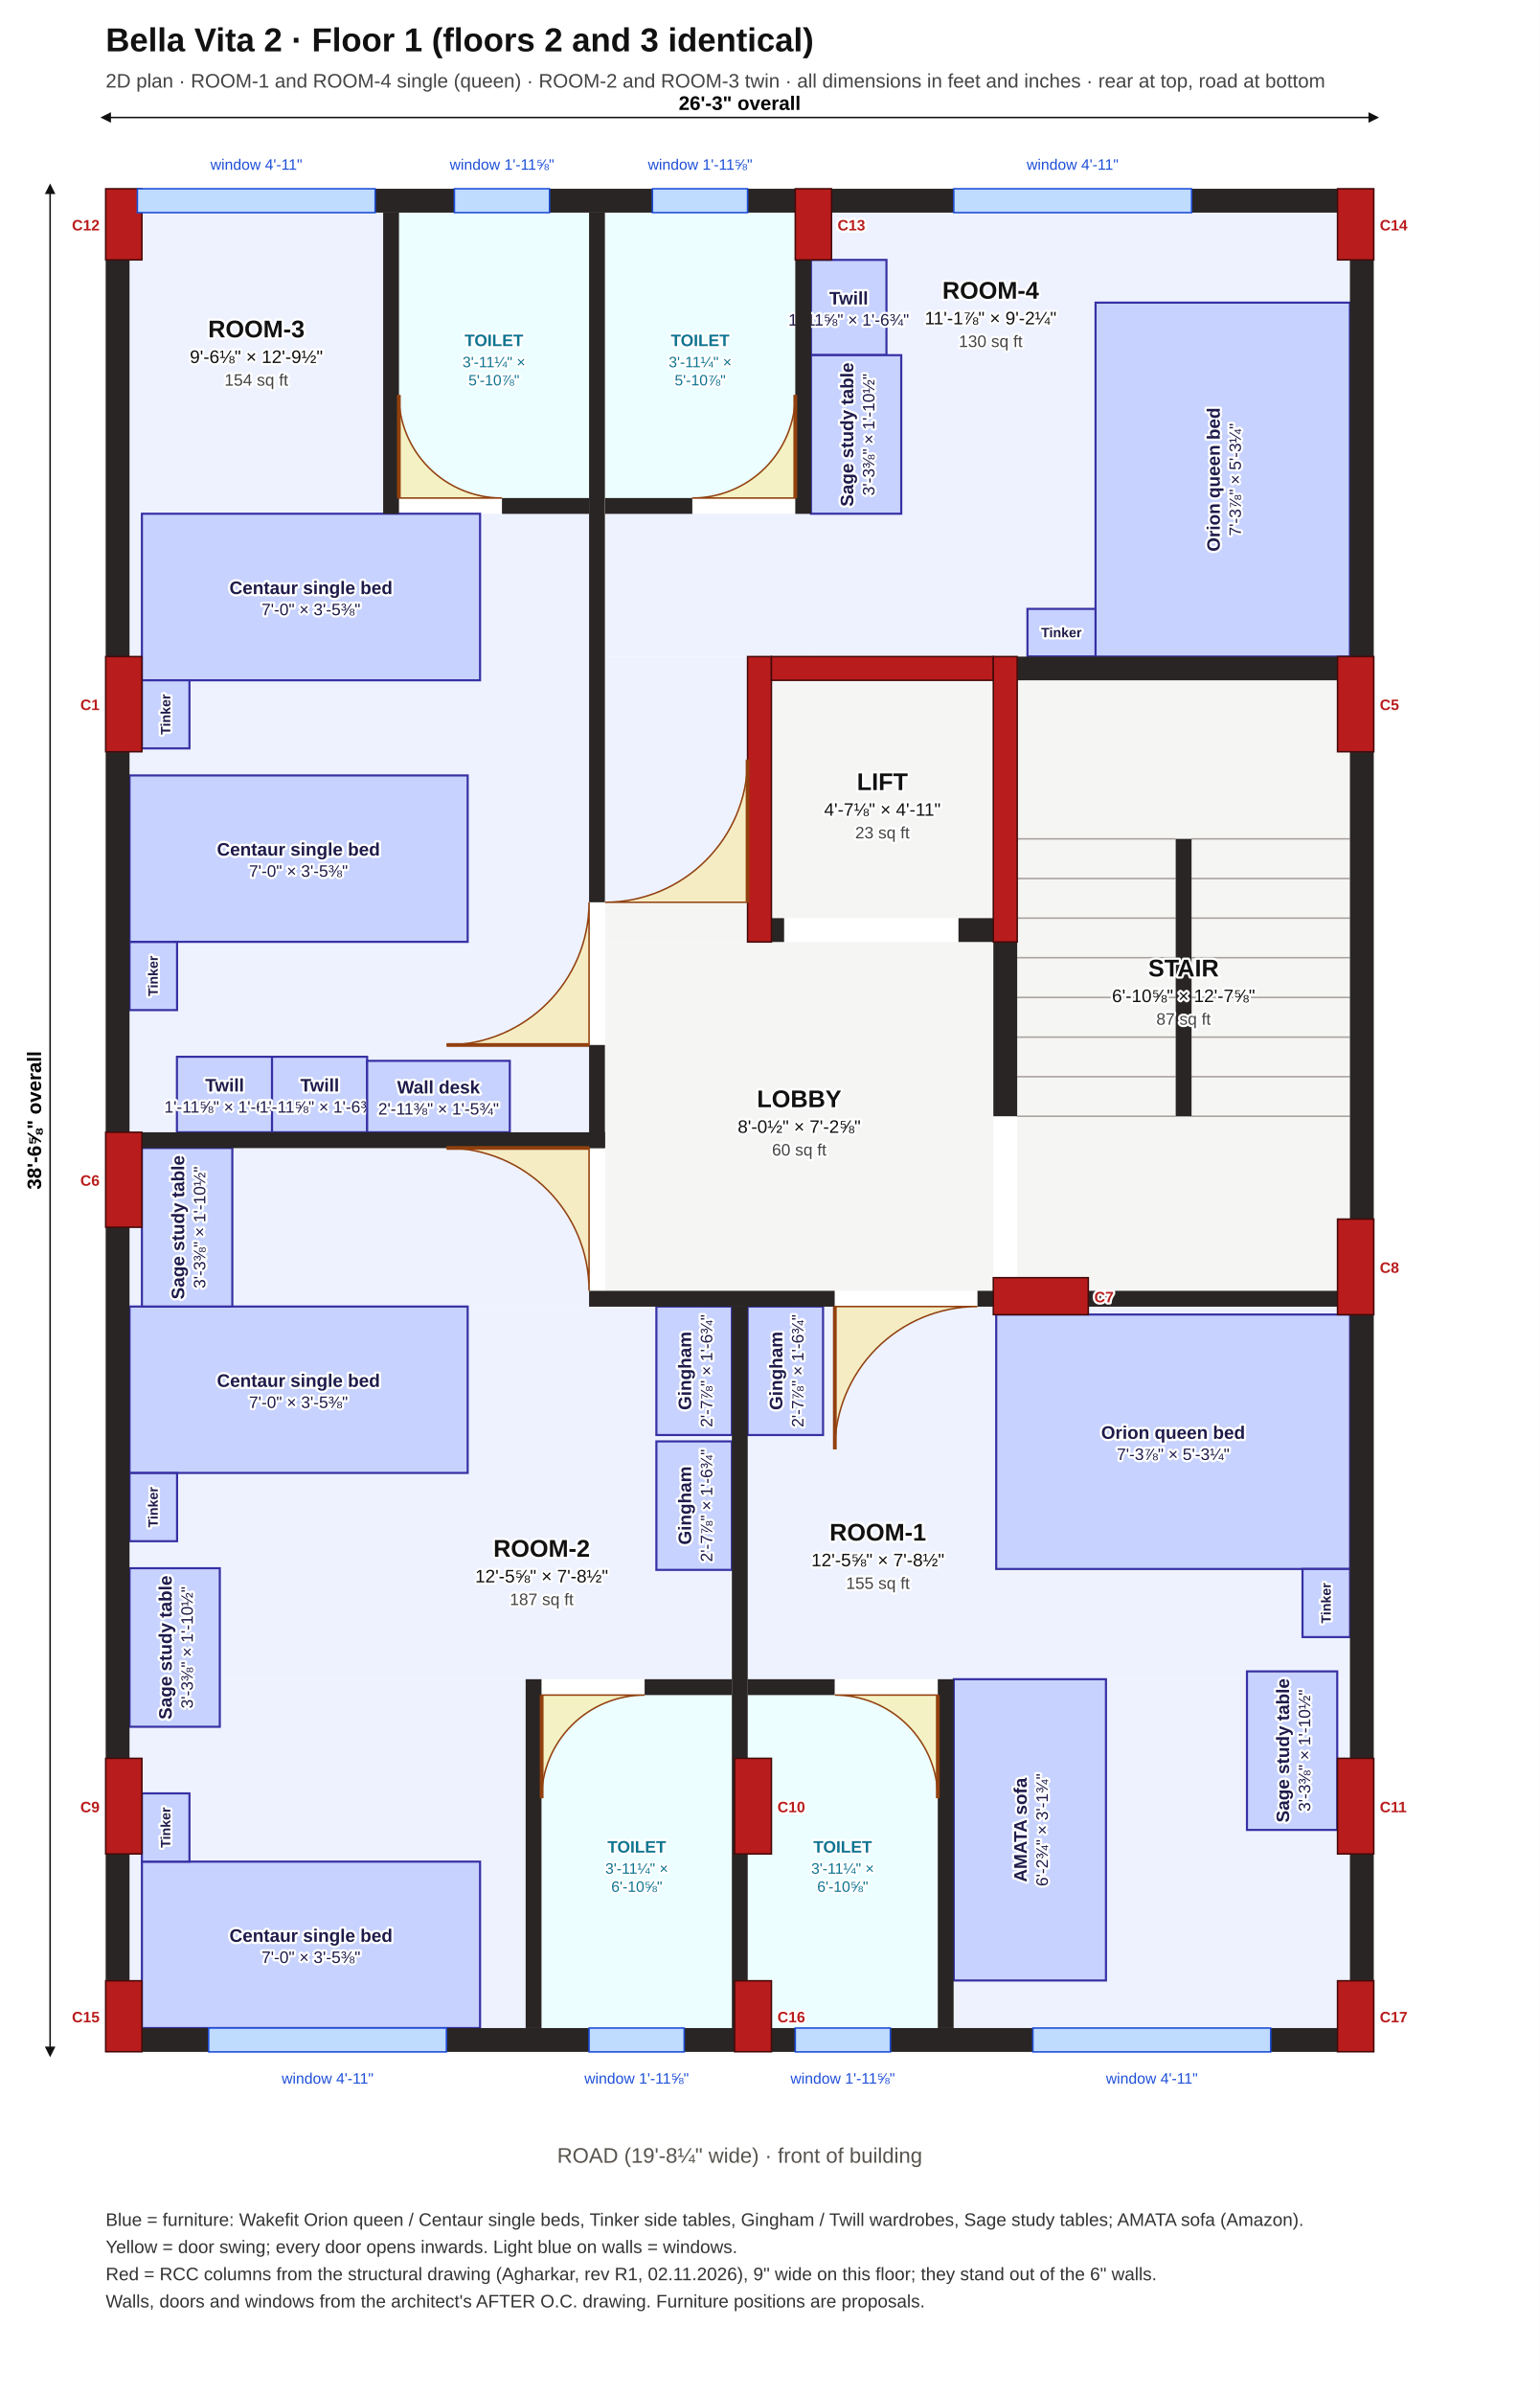
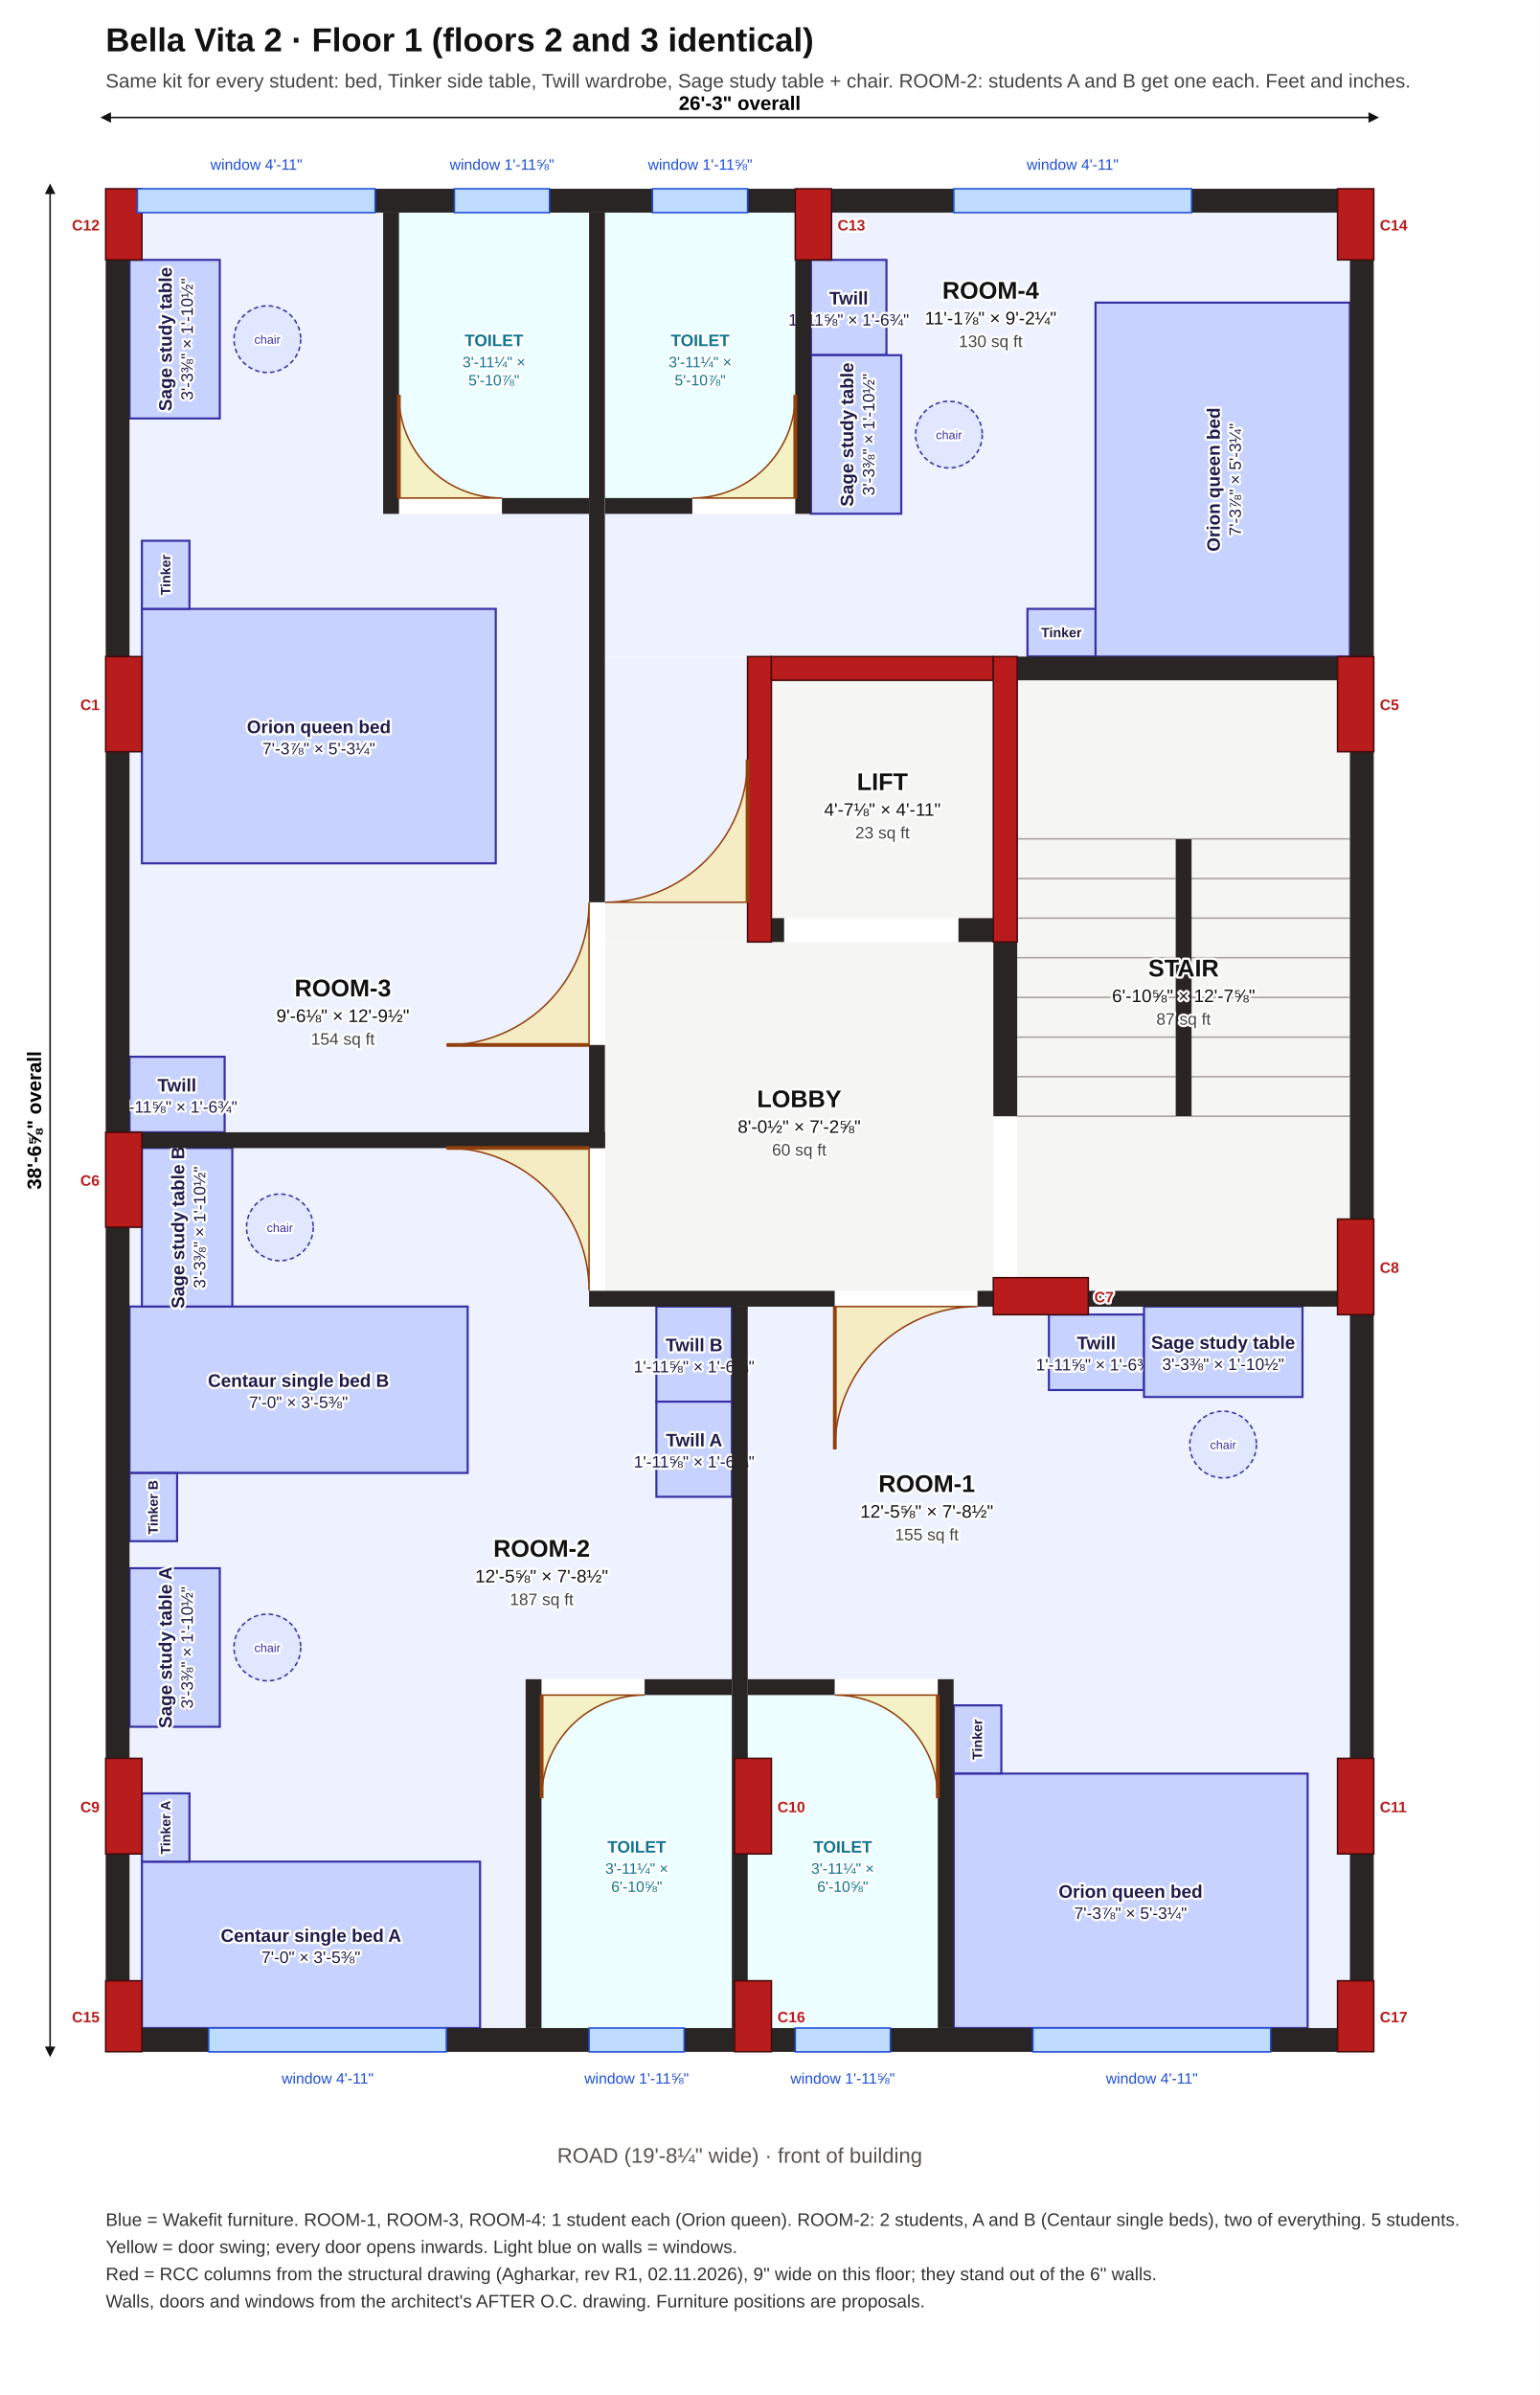
<svg xmlns="http://www.w3.org/2000/svg" viewBox="0 0 1020 1586" width="1020" height="1586" font-family="Arial, Helvetica, sans-serif">
  <rect width="100%" height="100%" fill="#ffffff" />
  <style>text{paint-order:stroke;stroke:#fff;stroke-width:3px;stroke-linejoin:round}</style>
  <defs>
    <marker id="a" viewBox="0 0 10 10" refX="5" refY="5" markerWidth="7" markerHeight="7" orient="auto-start-reverse">
      <path d="M0,0 L10,5 L0,10 z" fill="#111" />
    </marker>
  </defs>
  <text x="70" y="34" font-size="22" font-weight="bold" fill="#111">Bella Vita 2 · Floor 1 (floors 2 and 3 identical)</text>
-   <text x="70" y="58" font-size="13" fill="#444">2D plan · ROOM-1 and ROOM-4 single (queen) · ROOM-2 and ROOM-3 twin · all dimensions in feet and inches · rear at top, road at bottom</text>
+   <text x="70" y="58" font-size="13" fill="#444">Same kit for every student: bed, Tinker side table, Twill wardrobe, Sage study table + chair. ROOM-2: students A and B get one each. Feet and inches.</text>
  <rect x="85.8" y="340.2" width="304.5" height="409.5" fill="#eef2ff" />
  <rect x="85.8" y="140.8" width="168.0" height="199.5" fill="#eef2ff" />
  <rect x="264.2" y="140.8" width="126.0" height="189.0" fill="#ecfeff" />
  <rect x="537.2" y="140.8" width="357.0" height="294.0" fill="#eef2ff" />
  <rect x="400.8" y="340.2" width="136.5" height="94.5" fill="#eef2ff" />
  <rect x="400.8" y="434.8" width="94.5" height="162.7" fill="#eef2ff" />
  <rect x="400.8" y="140.8" width="126.0" height="189.0" fill="#ecfeff" />
  <rect x="400.8" y="597.5" width="94.5" height="26.2" fill="#f5f5f4" />
  <rect x="400.8" y="623.8" width="257.2" height="231.0" fill="#f5f5f4" />
  <rect x="511.0" y="450.5" width="147.0" height="157.5" fill="#f5f5f4" />
  <rect x="673.8" y="450.5" width="220.5" height="404.2" fill="#f5f5f4" />
  <rect x="85.8" y="760.2" width="304.5" height="105.0" fill="#eef2ff" />
  <rect x="85.8" y="865.2" width="399.0" height="246.8" fill="#eef2ff" />
  <rect x="85.8" y="1112.0" width="262.5" height="231.0" fill="#eef2ff" />
  <rect x="358.8" y="1122.5" width="126.0" height="220.5" fill="#ecfeff" />
  <rect x="495.2" y="865.2" width="399.0" height="246.8" fill="#eef2ff" />
  <rect x="631.8" y="1112.0" width="262.5" height="231.0" fill="#eef2ff" />
  <rect x="495.2" y="1122.5" width="126.0" height="220.5" fill="#ecfeff" />
  <line x1="673.8" y1="555.5" x2="778.8" y2="555.5" stroke="#a8a29e" />
  <line x1="789.2" y1="555.5" x2="894.2" y2="555.5" stroke="#a8a29e" />
  <line x1="673.8" y1="581.8" x2="778.8" y2="581.8" stroke="#a8a29e" />
  <line x1="789.2" y1="581.8" x2="894.2" y2="581.8" stroke="#a8a29e" />
  <line x1="673.8" y1="608.0" x2="778.8" y2="608.0" stroke="#a8a29e" />
  <line x1="789.2" y1="608.0" x2="894.2" y2="608.0" stroke="#a8a29e" />
  <line x1="673.8" y1="634.2" x2="778.8" y2="634.2" stroke="#a8a29e" />
  <line x1="789.2" y1="634.2" x2="894.2" y2="634.2" stroke="#a8a29e" />
  <line x1="673.8" y1="660.5" x2="778.8" y2="660.5" stroke="#a8a29e" />
  <line x1="789.2" y1="660.5" x2="894.2" y2="660.5" stroke="#a8a29e" />
  <line x1="673.8" y1="686.8" x2="778.8" y2="686.8" stroke="#a8a29e" />
  <line x1="789.2" y1="686.8" x2="894.2" y2="686.8" stroke="#a8a29e" />
  <line x1="673.8" y1="713.0" x2="778.8" y2="713.0" stroke="#a8a29e" />
  <line x1="789.2" y1="713.0" x2="894.2" y2="713.0" stroke="#a8a29e" />
  <line x1="673.8" y1="739.2" x2="778.8" y2="739.2" stroke="#a8a29e" />
  <line x1="789.2" y1="739.2" x2="894.2" y2="739.2" stroke="#a8a29e" />
-   <rect x="659.9" y="870.5" width="234.4" height="168.5" fill="#c7d2fe" stroke="#3730a3" stroke-width="1.4" />
-   <text x="777.1" y="952.8" font-size="12" text-anchor="middle" font-weight="bold" fill="#1e1b4b">Orion queen bed</text>
-   <text x="777.1" y="966.8" font-size="11" text-anchor="middle" fill="#1e1b4b">7'-3⅞" × 5'-3¼"</text>
-   <rect x="862.8" y="1039.0" width="31.5" height="45.1" fill="#c7d2fe" stroke="#3730a3" stroke-width="1.4" />
-   <text x="878.5" y="1064.6" font-size="9" text-anchor="middle" font-weight="bold" fill="#1e1b4b" transform="rotate(-90 878.5 1061.6)">Tinker</text>
-   <rect x="631.8" y="1112.0" width="100.8" height="199.5" fill="#c7d2fe" stroke="#3730a3" stroke-width="1.4" />
-   <text x="682.1" y="1209.8" font-size="12" text-anchor="middle" font-weight="bold" fill="#1e1b4b" transform="rotate(-90 682.1 1211.8)">AMATA sofa</text>
-   <text x="682.1" y="1223.8" font-size="11" text-anchor="middle" fill="#1e1b4b" transform="rotate(-90 682.1 1211.8)">6'-2¾" × 3'-1¾"</text>
-   <rect x="495.2" y="865.2" width="50.0" height="85.1" fill="#c7d2fe" stroke="#3730a3" stroke-width="1.4" />
-   <text x="520.2" y="905.8" font-size="12" text-anchor="middle" font-weight="bold" fill="#1e1b4b" transform="rotate(-90 520.2 907.8)">Gingham</text>
-   <text x="520.2" y="919.8" font-size="11" text-anchor="middle" fill="#1e1b4b" transform="rotate(-90 520.2 907.8)">2'-7⅞" × 1'-6¾"</text>
-   <rect x="826.0" y="1106.8" width="59.8" height="105.0" fill="#c7d2fe" stroke="#3730a3" stroke-width="1.4" />
-   <text x="855.9" y="1157.2" font-size="12" text-anchor="middle" font-weight="bold" fill="#1e1b4b" transform="rotate(-90 855.9 1159.2)">Sage study table</text>
-   <text x="855.9" y="1171.2" font-size="11" text-anchor="middle" fill="#1e1b4b" transform="rotate(-90 855.9 1159.2)">3'-3⅜" × 1'-10½"</text>
+   <circle cx="810.2" cy="956.6" r="22.1" fill="#e0e7ff" stroke="#3730a3" stroke-dasharray="3 2" />
+   <text x="810.2" y="959.6" font-size="8" text-anchor="middle" fill="#3730a3">chair</text>
+   <rect x="631.8" y="1174.5" width="234.4" height="168.5" fill="#c7d2fe" stroke="#3730a3" stroke-width="1.4" />
+   <text x="748.9" y="1256.7" font-size="12" text-anchor="middle" font-weight="bold" fill="#1e1b4b">Orion queen bed</text>
+   <text x="748.9" y="1270.7" font-size="11" text-anchor="middle" fill="#1e1b4b">7'-3⅞" × 5'-3¼"</text>
+   <rect x="631.8" y="1129.3" width="31.5" height="45.1" fill="#c7d2fe" stroke="#3730a3" stroke-width="1.4" />
+   <text x="647.5" y="1154.9" font-size="9" text-anchor="middle" font-weight="bold" fill="#1e1b4b" transform="rotate(-90 647.5 1151.9)">Tinker</text>
+   <rect x="694.8" y="870.5" width="63.0" height="50.0" fill="#c7d2fe" stroke="#3730a3" stroke-width="1.4" />
+   <text x="726.2" y="893.5" font-size="12" text-anchor="middle" font-weight="bold" fill="#1e1b4b">Twill</text>
+   <text x="726.2" y="907.5" font-size="11" text-anchor="middle" fill="#1e1b4b">1'-11⅝" × 1'-6¾"</text>
+   <rect x="757.8" y="865.2" width="105.0" height="59.9" fill="#c7d2fe" stroke="#3730a3" stroke-width="1.4" />
+   <text x="810.2" y="893.2" font-size="12" text-anchor="middle" font-weight="bold" fill="#1e1b4b">Sage study table</text>
+   <text x="810.2" y="907.2" font-size="11" text-anchor="middle" fill="#1e1b4b">3'-3⅜" × 1'-10½"</text>
+   <circle cx="177.1" cy="1091.0" r="22.1" fill="#e0e7ff" stroke="#3730a3" stroke-dasharray="3 2" />
+   <text x="177.1" y="1094.0" font-size="8" text-anchor="middle" fill="#3730a3">chair</text>
+   <circle cx="185.4" cy="812.8" r="22.1" fill="#e0e7ff" stroke="#3730a3" stroke-dasharray="3 2" />
+   <text x="185.4" y="815.8" font-size="8" text-anchor="middle" fill="#3730a3">chair</text>
  <rect x="94.0" y="1232.8" width="224.0" height="110.2" fill="#c7d2fe" stroke="#3730a3" stroke-width="1.4" />
-   <text x="206.0" y="1285.9" font-size="12" text-anchor="middle" font-weight="bold" fill="#1e1b4b">Centaur single bed</text>
+   <text x="206.0" y="1285.9" font-size="12" text-anchor="middle" font-weight="bold" fill="#1e1b4b">Centaur single bed A</text>
  <text x="206.0" y="1299.9" font-size="11" text-anchor="middle" fill="#1e1b4b">7'-0" × 3'-5⅜"</text>
  <rect x="94.0" y="1187.6" width="31.5" height="45.2" fill="#c7d2fe" stroke="#3730a3" stroke-width="1.4" />
-   <text x="109.8" y="1213.2" font-size="9" text-anchor="middle" font-weight="bold" fill="#1e1b4b" transform="rotate(-90 109.8 1210.2)">Tinker</text>
+   <text x="109.8" y="1213.2" font-size="9" text-anchor="middle" font-weight="bold" fill="#1e1b4b" transform="rotate(-90 109.8 1210.2)">Tinker A</text>
  <rect x="85.8" y="865.2" width="224.0" height="110.2" fill="#c7d2fe" stroke="#3730a3" stroke-width="1.4" />
-   <text x="197.7" y="918.4" font-size="12" text-anchor="middle" font-weight="bold" fill="#1e1b4b">Centaur single bed</text>
+   <text x="197.7" y="918.4" font-size="12" text-anchor="middle" font-weight="bold" fill="#1e1b4b">Centaur single bed B</text>
  <text x="197.7" y="932.4" font-size="11" text-anchor="middle" fill="#1e1b4b">7'-0" × 3'-5⅜"</text>
  <rect x="85.8" y="975.5" width="31.5" height="45.1" fill="#c7d2fe" stroke="#3730a3" stroke-width="1.4" />
-   <text x="101.5" y="1001.1" font-size="9" text-anchor="middle" font-weight="bold" fill="#1e1b4b" transform="rotate(-90 101.5 998.1)">Tinker</text>
-   <rect x="434.8" y="865.2" width="50.0" height="85.1" fill="#c7d2fe" stroke="#3730a3" stroke-width="1.4" />
-   <text x="459.8" y="905.8" font-size="12" text-anchor="middle" font-weight="bold" fill="#1e1b4b" transform="rotate(-90 459.8 907.8)">Gingham</text>
-   <text x="459.8" y="919.8" font-size="11" text-anchor="middle" fill="#1e1b4b" transform="rotate(-90 459.8 907.8)">2'-7⅞" × 1'-6¾"</text>
-   <rect x="434.8" y="954.5" width="50.0" height="85.1" fill="#c7d2fe" stroke="#3730a3" stroke-width="1.4" />
-   <text x="459.8" y="995.0" font-size="12" text-anchor="middle" font-weight="bold" fill="#1e1b4b" transform="rotate(-90 459.8 997.0)">Gingham</text>
-   <text x="459.8" y="1009.0" font-size="11" text-anchor="middle" fill="#1e1b4b" transform="rotate(-90 459.8 997.0)">2'-7⅞" × 1'-6¾"</text>
+   <text x="101.5" y="1001.1" font-size="9" text-anchor="middle" font-weight="bold" fill="#1e1b4b" transform="rotate(-90 101.5 998.1)">Tinker B</text>
+   <rect x="434.8" y="865.2" width="50.0" height="63.0" fill="#c7d2fe" stroke="#3730a3" stroke-width="1.4" />
+   <text x="459.8" y="894.8" font-size="12" text-anchor="middle" font-weight="bold" fill="#1e1b4b">Twill B</text>
+   <text x="459.8" y="908.8" font-size="11" text-anchor="middle" fill="#1e1b4b">1'-11⅝" × 1'-6¾"</text>
+   <rect x="434.8" y="928.2" width="50.0" height="63.0" fill="#c7d2fe" stroke="#3730a3" stroke-width="1.4" />
+   <text x="459.8" y="957.8" font-size="12" text-anchor="middle" font-weight="bold" fill="#1e1b4b">Twill A</text>
+   <text x="459.8" y="971.8" font-size="11" text-anchor="middle" fill="#1e1b4b">1'-11⅝" × 1'-6¾"</text>
  <rect x="85.8" y="1038.5" width="59.8" height="105.0" fill="#c7d2fe" stroke="#3730a3" stroke-width="1.4" />
-   <text x="115.7" y="1089.0" font-size="12" text-anchor="middle" font-weight="bold" fill="#1e1b4b" transform="rotate(-90 115.7 1091.0)">Sage study table</text>
+   <text x="115.7" y="1089.0" font-size="12" text-anchor="middle" font-weight="bold" fill="#1e1b4b" transform="rotate(-90 115.7 1091.0)">Sage study table A</text>
  <text x="115.7" y="1103.0" font-size="11" text-anchor="middle" fill="#1e1b4b" transform="rotate(-90 115.7 1091.0)">3'-3⅜" × 1'-10½"</text>
  <rect x="94.0" y="760.2" width="59.9" height="105.0" fill="#c7d2fe" stroke="#3730a3" stroke-width="1.4" />
-   <text x="124.0" y="810.8" font-size="12" text-anchor="middle" font-weight="bold" fill="#1e1b4b" transform="rotate(-90 124.0 812.8)">Sage study table</text>
+   <text x="124.0" y="810.8" font-size="12" text-anchor="middle" font-weight="bold" fill="#1e1b4b" transform="rotate(-90 124.0 812.8)">Sage study table B</text>
  <text x="124.0" y="824.8" font-size="11" text-anchor="middle" fill="#1e1b4b" transform="rotate(-90 124.0 812.8)">3'-3⅜" × 1'-10½"</text>
-   <rect x="85.8" y="513.5" width="224.0" height="110.2" fill="#c7d2fe" stroke="#3730a3" stroke-width="1.4" />
-   <text x="197.7" y="566.6" font-size="12" text-anchor="middle" font-weight="bold" fill="#1e1b4b">Centaur single bed</text>
-   <text x="197.7" y="580.6" font-size="11" text-anchor="middle" fill="#1e1b4b">7'-0" × 3'-5⅜"</text>
-   <rect x="85.8" y="623.8" width="31.5" height="45.1" fill="#c7d2fe" stroke="#3730a3" stroke-width="1.4" />
-   <text x="101.5" y="649.3" font-size="9" text-anchor="middle" font-weight="bold" fill="#1e1b4b" transform="rotate(-90 101.5 646.3)">Tinker</text>
-   <rect x="94.0" y="340.2" width="224.0" height="110.3" fill="#c7d2fe" stroke="#3730a3" stroke-width="1.4" />
-   <text x="206.0" y="393.4" font-size="12" text-anchor="middle" font-weight="bold" fill="#1e1b4b">Centaur single bed</text>
-   <text x="206.0" y="407.4" font-size="11" text-anchor="middle" fill="#1e1b4b">7'-0" × 3'-5⅜"</text>
-   <rect x="94.0" y="450.5" width="31.5" height="45.1" fill="#c7d2fe" stroke="#3730a3" stroke-width="1.4" />
-   <text x="109.8" y="476.1" font-size="9" text-anchor="middle" font-weight="bold" fill="#1e1b4b" transform="rotate(-90 109.8 473.1)">Tinker</text>
-   <rect x="117.2" y="699.8" width="63.0" height="50.0" fill="#c7d2fe" stroke="#3730a3" stroke-width="1.4" />
-   <text x="148.8" y="722.8" font-size="12" text-anchor="middle" font-weight="bold" fill="#1e1b4b">Twill</text>
-   <text x="148.8" y="736.8" font-size="11" text-anchor="middle" fill="#1e1b4b">1'-11⅝" × 1'-6¾"</text>
-   <rect x="180.2" y="699.8" width="63.0" height="50.0" fill="#c7d2fe" stroke="#3730a3" stroke-width="1.4" />
-   <text x="211.8" y="722.8" font-size="12" text-anchor="middle" font-weight="bold" fill="#1e1b4b">Twill</text>
-   <text x="211.8" y="736.8" font-size="11" text-anchor="middle" fill="#1e1b4b">1'-11⅝" × 1'-6¾"</text>
-   <rect x="243.2" y="702.5" width="94.5" height="47.3" fill="#c7d2fe" stroke="#3730a3" stroke-width="1.4" />
-   <text x="290.5" y="724.1" font-size="12" text-anchor="middle" font-weight="bold" fill="#1e1b4b">Wall desk</text>
-   <text x="290.5" y="738.1" font-size="11" text-anchor="middle" fill="#1e1b4b">2'-11⅜" × 1'-5¾"</text>
+   <circle cx="177.1" cy="224.6" r="22.1" fill="#e0e7ff" stroke="#3730a3" stroke-dasharray="3 2" />
+   <text x="177.1" y="227.6" font-size="8" text-anchor="middle" fill="#3730a3">chair</text>
+   <rect x="94.0" y="403.2" width="234.4" height="168.5" fill="#c7d2fe" stroke="#3730a3" stroke-width="1.4" />
+   <text x="211.2" y="485.5" font-size="12" text-anchor="middle" font-weight="bold" fill="#1e1b4b">Orion queen bed</text>
+   <text x="211.2" y="499.5" font-size="11" text-anchor="middle" fill="#1e1b4b">7'-3⅞" × 5'-3¼"</text>
+   <rect x="94.0" y="358.1" width="31.5" height="45.1" fill="#c7d2fe" stroke="#3730a3" stroke-width="1.4" />
+   <text x="109.8" y="383.7" font-size="9" text-anchor="middle" font-weight="bold" fill="#1e1b4b" transform="rotate(-90 109.8 380.7)">Tinker</text>
+   <rect x="85.8" y="699.8" width="63.0" height="50.0" fill="#c7d2fe" stroke="#3730a3" stroke-width="1.4" />
+   <text x="117.2" y="722.8" font-size="12" text-anchor="middle" font-weight="bold" fill="#1e1b4b">Twill</text>
+   <text x="117.2" y="736.8" font-size="11" text-anchor="middle" fill="#1e1b4b">1'-11⅝" × 1'-6¾"</text>
+   <rect x="85.8" y="172.1" width="59.8" height="105.0" fill="#c7d2fe" stroke="#3730a3" stroke-width="1.4" />
+   <text x="115.7" y="222.6" font-size="12" text-anchor="middle" font-weight="bold" fill="#1e1b4b" transform="rotate(-90 115.7 224.6)">Sage study table</text>
+   <text x="115.7" y="236.6" font-size="11" text-anchor="middle" fill="#1e1b4b" transform="rotate(-90 115.7 224.6)">3'-3⅜" × 1'-10½"</text>
+   <circle cx="628.6" cy="287.8" r="22.1" fill="#e0e7ff" stroke="#3730a3" stroke-dasharray="3 2" />
+   <text x="628.6" y="290.8" font-size="8" text-anchor="middle" fill="#3730a3">chair</text>
  <rect x="725.7" y="200.4" width="168.5" height="234.4" fill="#c7d2fe" stroke="#3730a3" stroke-width="1.4" />
  <text x="810.0" y="315.6" font-size="12" text-anchor="middle" font-weight="bold" fill="#1e1b4b" transform="rotate(-90 810.0 317.6)">Orion queen bed</text>
  <text x="810.0" y="329.6" font-size="11" text-anchor="middle" fill="#1e1b4b" transform="rotate(-90 810.0 317.6)">7'-3⅞" × 5'-3¼"</text>
  <rect x="680.6" y="403.2" width="45.1" height="31.5" fill="#c7d2fe" stroke="#3730a3" stroke-width="1.4" />
  <text x="703.1" y="422.0" font-size="9" text-anchor="middle" font-weight="bold" fill="#1e1b4b">Tinker</text>
  <rect x="537.2" y="172.1" width="50.0" height="63.0" fill="#c7d2fe" stroke="#3730a3" stroke-width="1.4" />
  <text x="562.2" y="201.6" font-size="12" text-anchor="middle" font-weight="bold" fill="#1e1b4b">Twill</text>
  <text x="562.2" y="215.6" font-size="11" text-anchor="middle" fill="#1e1b4b">1'-11⅝" × 1'-6¾"</text>
  <rect x="537.2" y="235.2" width="59.8" height="105.0" fill="#c7d2fe" stroke="#3730a3" stroke-width="1.4" />
  <text x="567.2" y="285.8" font-size="12" text-anchor="middle" font-weight="bold" fill="#1e1b4b" transform="rotate(-90 567.2 287.8)">Sage study table</text>
  <text x="567.2" y="299.8" font-size="11" text-anchor="middle" fill="#1e1b4b" transform="rotate(-90 567.2 287.8)">3'-3⅜" × 1'-10½"</text>
  <rect x="70.0" y="125.0" width="840.0" height="15.8" fill="#292524" />
  <rect x="70.0" y="1343.0" width="840.0" height="15.8" fill="#292524" />
  <rect x="70.0" y="125.0" width="15.8" height="1233.8" fill="#292524" />
  <rect x="894.2" y="125.0" width="15.8" height="1233.8" fill="#292524" />
  <rect x="253.8" y="140.8" width="10.5" height="199.5" fill="#292524" />
  <rect x="390.2" y="140.8" width="10.5" height="456.7" fill="#292524" />
  <rect x="390.2" y="692.0" width="10.5" height="68.2" fill="#292524" />
  <rect x="332.5" y="329.8" width="57.7" height="10.5" fill="#292524" />
  <rect x="400.8" y="329.8" width="57.8" height="10.5" fill="#292524" />
  <rect x="526.8" y="140.8" width="10.5" height="199.5" fill="#292524" />
  <rect x="85.8" y="749.8" width="315.0" height="10.5" fill="#292524" />
  <rect x="495.2" y="434.8" width="399.0" height="15.7" fill="#292524" />
  <rect x="495.2" y="434.8" width="15.8" height="189.0" fill="#292524" />
  <rect x="658.0" y="450.5" width="15.8" height="288.7" fill="#292524" />
  <rect x="511.0" y="608.0" width="8.4" height="15.8" fill="#292524" />
  <rect x="634.9" y="608.0" width="23.1" height="15.8" fill="#292524" />
  <rect x="778.8" y="555.5" width="10.5" height="183.8" fill="#292524" />
  <rect x="390.2" y="854.8" width="162.7" height="10.5" fill="#292524" />
  <rect x="647.5" y="854.8" width="246.7" height="10.5" fill="#292524" />
  <rect x="484.8" y="865.2" width="10.5" height="477.8" fill="#292524" />
  <rect x="427.0" y="1112.0" width="57.8" height="10.5" fill="#292524" />
  <rect x="495.2" y="1112.0" width="57.7" height="10.5" fill="#292524" />
  <rect x="348.2" y="1112.0" width="10.5" height="231.0" fill="#292524" />
  <rect x="621.2" y="1112.0" width="10.5" height="231.0" fill="#292524" />
  <rect x="70.0" y="434.8" width="24.0" height="63.0" fill="#b91c1c" stroke="#450a0a" stroke-width="1" />
  <text x="66.0" y="470.2" font-size="10" font-weight="bold" text-anchor="end" fill="#b91c1c">C1</text>
  <rect x="495.2" y="434.8" width="15.8" height="189.0" fill="#b91c1c" stroke="#450a0a" stroke-width="1" />
  <rect x="511.0" y="434.8" width="147.0" height="15.7" fill="#b91c1c" stroke="#450a0a" stroke-width="1" />
  <rect x="658.0" y="434.8" width="15.8" height="189.0" fill="#b91c1c" stroke="#450a0a" stroke-width="1" />
  <rect x="886.0" y="434.8" width="24.0" height="63.0" fill="#b91c1c" stroke="#450a0a" stroke-width="1" />
  <text x="914.0" y="470.2" font-size="10" font-weight="bold" text-anchor="start" fill="#b91c1c">C5</text>
  <rect x="70.0" y="749.8" width="24.0" height="62.9" fill="#b91c1c" stroke="#450a0a" stroke-width="1" />
  <text x="66.0" y="785.2" font-size="10" font-weight="bold" text-anchor="end" fill="#b91c1c">C6</text>
  <rect x="658.0" y="846.1" width="62.9" height="24.5" fill="#b91c1c" stroke="#450a0a" stroke-width="1" />
  <text x="724.9" y="862.4" font-size="10" font-weight="bold" text-anchor="start" fill="#b91c1c">C7</text>
  <rect x="886.0" y="807.3" width="24.0" height="63.3" fill="#b91c1c" stroke="#450a0a" stroke-width="1" />
  <text x="914.0" y="842.9" font-size="10" font-weight="bold" text-anchor="start" fill="#b91c1c">C8</text>
  <rect x="70.0" y="1164.4" width="24.0" height="63.3" fill="#b91c1c" stroke="#450a0a" stroke-width="1" />
  <text x="66.0" y="1200.1" font-size="10" font-weight="bold" text-anchor="end" fill="#b91c1c">C9</text>
  <rect x="486.6" y="1164.4" width="24.4" height="63.3" fill="#b91c1c" stroke="#450a0a" stroke-width="1" />
  <text x="515.0" y="1200.1" font-size="10" font-weight="bold" text-anchor="start" fill="#b91c1c">C10</text>
  <rect x="886.0" y="1164.4" width="24.0" height="63.3" fill="#b91c1c" stroke="#450a0a" stroke-width="1" />
  <text x="914.0" y="1200.1" font-size="10" font-weight="bold" text-anchor="start" fill="#b91c1c">C11</text>
  <rect x="70.0" y="125.0" width="24.0" height="47.1" fill="#b91c1c" stroke="#450a0a" stroke-width="1" />
  <text x="66.0" y="152.6" font-size="10" font-weight="bold" text-anchor="end" fill="#b91c1c">C12</text>
  <rect x="526.8" y="125.0" width="24.0" height="47.1" fill="#b91c1c" stroke="#450a0a" stroke-width="1" />
  <text x="554.8" y="152.6" font-size="10" font-weight="bold" text-anchor="start" fill="#b91c1c">C13</text>
  <rect x="886.0" y="125.0" width="24.0" height="47.1" fill="#b91c1c" stroke="#450a0a" stroke-width="1" />
  <text x="914.0" y="152.6" font-size="10" font-weight="bold" text-anchor="start" fill="#b91c1c">C14</text>
  <rect x="70.0" y="1311.7" width="24.0" height="47.0" fill="#b91c1c" stroke="#450a0a" stroke-width="1" />
  <text x="66.0" y="1339.2" font-size="10" font-weight="bold" text-anchor="end" fill="#b91c1c">C15</text>
  <rect x="486.6" y="1311.7" width="24.4" height="47.0" fill="#b91c1c" stroke="#450a0a" stroke-width="1" />
  <text x="515.0" y="1339.2" font-size="10" font-weight="bold" text-anchor="start" fill="#b91c1c">C16</text>
  <rect x="886.0" y="1311.7" width="24.0" height="47.0" fill="#b91c1c" stroke="#450a0a" stroke-width="1" />
  <text x="914.0" y="1339.2" font-size="10" font-weight="bold" text-anchor="start" fill="#b91c1c">C17</text>
  <rect x="91.0" y="125.0" width="157.5" height="15.8" fill="#bfdbfe" stroke="#1d4ed8" />
  <text x="169.8" y="112.4" font-size="10" text-anchor="middle" fill="#1d4ed8">window 4'-11"</text>
  <rect x="301.0" y="125.0" width="63.0" height="15.8" fill="#bfdbfe" stroke="#1d4ed8" />
  <text x="332.5" y="112.4" font-size="10" text-anchor="middle" fill="#1d4ed8">window 1'-11⅝"</text>
  <rect x="432.2" y="125.0" width="63.0" height="15.8" fill="#bfdbfe" stroke="#1d4ed8" />
  <text x="463.8" y="112.4" font-size="10" text-anchor="middle" fill="#1d4ed8">window 1'-11⅝"</text>
  <rect x="631.8" y="125.0" width="157.5" height="15.8" fill="#bfdbfe" stroke="#1d4ed8" />
  <text x="710.5" y="112.4" font-size="10" text-anchor="middle" fill="#1d4ed8">window 4'-11"</text>
  <rect x="138.2" y="1343.0" width="157.5" height="15.8" fill="#bfdbfe" stroke="#1d4ed8" />
  <text x="217.0" y="1379.8" font-size="10" text-anchor="middle" fill="#1d4ed8">window 4'-11"</text>
  <rect x="390.2" y="1343.0" width="63.0" height="15.8" fill="#bfdbfe" stroke="#1d4ed8" />
  <text x="421.7" y="1379.8" font-size="10" text-anchor="middle" fill="#1d4ed8">window 1'-11⅝"</text>
  <rect x="526.8" y="1343.0" width="63.0" height="15.8" fill="#bfdbfe" stroke="#1d4ed8" />
  <text x="558.2" y="1379.8" font-size="10" text-anchor="middle" fill="#1d4ed8">window 1'-11⅝"</text>
  <rect x="684.2" y="1343.0" width="157.5" height="15.8" fill="#bfdbfe" stroke="#1d4ed8" />
  <text x="763.0" y="1379.8" font-size="10" text-anchor="middle" fill="#1d4ed8">window 4'-11"</text>
  <path d="M390.2,692.0 L295.8,692.0 A94.5,94.5 0 0 0 390.2,597.5 Z" fill="#fde68a" fill-opacity="0.5" stroke="#92400e" />
  <line x1="390.2" y1="692.0" x2="295.8" y2="692.0" stroke="#92400e" stroke-width="2.5" />
  <path d="M495.2,597.5 L495.2,503.0 A94.5,94.5 0 0 1 400.8,597.5 Z" fill="#fde68a" fill-opacity="0.5" stroke="#92400e" />
  <line x1="495.2" y1="597.5" x2="495.2" y2="503.0" stroke="#92400e" stroke-width="2.5" />
  <path d="M390.2,760.2 L295.8,760.2 A94.5,94.5 0 0 1 390.2,854.8 Z" fill="#fde68a" fill-opacity="0.5" stroke="#92400e" />
  <line x1="390.2" y1="760.2" x2="295.8" y2="760.2" stroke="#92400e" stroke-width="2.5" />
  <path d="M553.0,865.2 L553.0,959.8 A94.5,94.5 0 0 1 647.5,865.2 Z" fill="#fde68a" fill-opacity="0.5" stroke="#92400e" />
  <line x1="553.0" y1="865.2" x2="553.0" y2="959.8" stroke="#92400e" stroke-width="2.5" />
  <path d="M264.2,329.8 L264.2,261.5 A68.2,68.2 0 0 0 332.5,329.8 Z" fill="#fde68a" fill-opacity="0.5" stroke="#92400e" />
  <line x1="264.2" y1="329.8" x2="264.2" y2="261.5" stroke="#92400e" stroke-width="2.5" />
  <path d="M526.8,329.8 L526.8,261.5 A68.2,68.2 0 0 1 458.5,329.8 Z" fill="#fde68a" fill-opacity="0.5" stroke="#92400e" />
  <line x1="526.8" y1="329.8" x2="526.8" y2="261.5" stroke="#92400e" stroke-width="2.5" />
  <path d="M358.8,1122.5 L358.8,1190.8 A68.2,68.2 0 0 1 427.0,1122.5 Z" fill="#fde68a" fill-opacity="0.5" stroke="#92400e" />
  <line x1="358.8" y1="1122.5" x2="358.8" y2="1190.8" stroke="#92400e" stroke-width="2.5" />
  <path d="M621.2,1122.5 L621.2,1190.8 A68.2,68.2 0 0 0 553.0,1122.5 Z" fill="#fde68a" fill-opacity="0.5" stroke="#92400e" />
  <line x1="621.2" y1="1122.5" x2="621.2" y2="1190.8" stroke="#92400e" stroke-width="2.5" />
-   <text x="169.8" y="223.4" font-size="16" text-anchor="middle" font-weight="bold" fill="#111">ROOM-3</text>
-   <text x="169.8" y="240.4" font-size="12" text-anchor="middle" fill="#111">9'-6⅛" × 12'-9½"</text>
-   <text x="169.8" y="255.4" font-size="11" text-anchor="middle" fill="#444">154 sq ft</text>
+   <text x="227.1" y="659.8" font-size="16" text-anchor="middle" font-weight="bold" fill="#111">ROOM-3</text>
+   <text x="227.1" y="676.8" font-size="12" text-anchor="middle" fill="#111">9'-6⅛" × 12'-9½"</text>
+   <text x="227.1" y="691.8" font-size="11" text-anchor="middle" fill="#444">154 sq ft</text>
  <text x="327.2" y="229.2" font-size="11" text-anchor="middle" font-weight="bold" fill="#0e7490">TOILET</text>
  <text x="327.2" y="243.2" font-size="10" text-anchor="middle" fill="#0e7490">3'-11¼" ×</text>
  <text x="327.2" y="255.2" font-size="10" text-anchor="middle" fill="#0e7490">5'-10⅞"</text>
  <text x="656.2" y="197.8" font-size="16" text-anchor="middle" font-weight="bold" fill="#111">ROOM-4</text>
  <text x="656.2" y="214.8" font-size="12" text-anchor="middle" fill="#111">11'-1⅞" × 9'-2¼"</text>
  <text x="656.2" y="229.8" font-size="11" text-anchor="middle" fill="#444">130 sq ft</text>
  <text x="463.8" y="229.2" font-size="11" text-anchor="middle" font-weight="bold" fill="#0e7490">TOILET</text>
  <text x="463.8" y="243.2" font-size="10" text-anchor="middle" fill="#0e7490">3'-11¼" ×</text>
  <text x="463.8" y="255.2" font-size="10" text-anchor="middle" fill="#0e7490">5'-10⅞"</text>
  <text x="529.4" y="733.2" font-size="16" text-anchor="middle" font-weight="bold" fill="#111">LOBBY</text>
  <text x="529.4" y="750.2" font-size="12" text-anchor="middle" fill="#111">8'-0½" × 7'-2⅝"</text>
  <text x="529.4" y="765.2" font-size="11" text-anchor="middle" fill="#444">60 sq ft</text>
  <text x="584.5" y="523.2" font-size="16" text-anchor="middle" font-weight="bold" fill="#111">LIFT</text>
  <text x="584.5" y="540.2" font-size="12" text-anchor="middle" fill="#111">4'-7⅛" × 4'-11"</text>
  <text x="584.5" y="555.2" font-size="11" text-anchor="middle" fill="#444">23 sq ft</text>
  <text x="784.0" y="646.6" font-size="16" text-anchor="middle" font-weight="bold" fill="#111">STAIR</text>
  <text x="784.0" y="663.6" font-size="12" text-anchor="middle" fill="#111">6'-10⅝" × 12'-7⅝"</text>
  <text x="784.0" y="678.6" font-size="11" text-anchor="middle" fill="#444">87 sq ft</text>
  <text x="358.8" y="1030.9" font-size="16" text-anchor="middle" font-weight="bold" fill="#111">ROOM-2</text>
  <text x="358.8" y="1047.9" font-size="12" text-anchor="middle" fill="#111">12'-5⅝" × 7'-8½"</text>
  <text x="358.8" y="1062.9" font-size="11" text-anchor="middle" fill="#444">187 sq ft</text>
  <text x="421.8" y="1226.8" font-size="11" text-anchor="middle" font-weight="bold" fill="#0e7490">TOILET</text>
  <text x="421.8" y="1240.8" font-size="10" text-anchor="middle" fill="#0e7490">3'-11¼" ×</text>
  <text x="421.8" y="1252.8" font-size="10" text-anchor="middle" fill="#0e7490">6'-10⅝"</text>
-   <text x="581.5" y="1020.2" font-size="16" text-anchor="middle" font-weight="bold" fill="#111">ROOM-1</text>
-   <text x="581.5" y="1037.2" font-size="12" text-anchor="middle" fill="#111">12'-5⅝" × 7'-8½"</text>
-   <text x="581.5" y="1052.2" font-size="11" text-anchor="middle" fill="#444">155 sq ft</text>
+   <text x="613.9" y="988.0" font-size="16" text-anchor="middle" font-weight="bold" fill="#111">ROOM-1</text>
+   <text x="613.9" y="1005.0" font-size="12" text-anchor="middle" fill="#111">12'-5⅝" × 7'-8½"</text>
+   <text x="613.9" y="1020.0" font-size="11" text-anchor="middle" fill="#444">155 sq ft</text>
  <text x="558.2" y="1226.8" font-size="11" text-anchor="middle" font-weight="bold" fill="#0e7490">TOILET</text>
  <text x="558.2" y="1240.8" font-size="10" text-anchor="middle" fill="#0e7490">3'-11¼" ×</text>
  <text x="558.2" y="1252.8" font-size="10" text-anchor="middle" fill="#0e7490">6'-10⅝"</text>
  <line x1="70.0" y1="77.8" x2="910.0" y2="77.8" stroke="#111" marker-start="url(#a)" marker-end="url(#a)" />
  <text x="490.0" y="72.8" font-size="13" font-weight="bold" text-anchor="middle">26'-3" overall</text>
  <line x1="33.2" y1="125.0" x2="33.2" y2="1358.8" stroke="#111" marker-start="url(#a)" marker-end="url(#a)" />
  <text x="27.2" y="741.9" font-size="13" font-weight="bold" text-anchor="middle" transform="rotate(-90 27.2 741.9)">38'-6⅝" overall</text>
  <text x="490.0" y="1432.2" font-size="14" text-anchor="middle" fill="#57534e">ROAD (19'-8¼" wide) · front of building</text>
-   <text x="70" y="1474" font-size="12" fill="#333">Blue = furniture: Wakefit Orion queen / Centaur single beds, Tinker side tables, Gingham / Twill wardrobes, Sage study tables; AMATA sofa (Amazon).</text>
+   <text x="70" y="1474" font-size="12" fill="#333">Blue = Wakefit furniture. ROOM-1, ROOM-3, ROOM-4: 1 student each (Orion queen). ROOM-2: 2 students, A and B (Centaur single beds), two of everything. 5 students.</text>
  <text x="70" y="1492" font-size="12" fill="#333">Yellow = door swing; every door opens inwards. Light blue on walls = windows.</text>
  <text x="70" y="1510" font-size="12" fill="#333">Red = RCC columns from the structural drawing (Agharkar, rev R1, 02.11.2026), 9" wide on this floor; they stand out of the 6" walls.</text>
  <text x="70" y="1528" font-size="12" fill="#333">Walls, doors and windows from the architect's AFTER O.C. drawing. Furniture positions are proposals.</text>
</svg>
